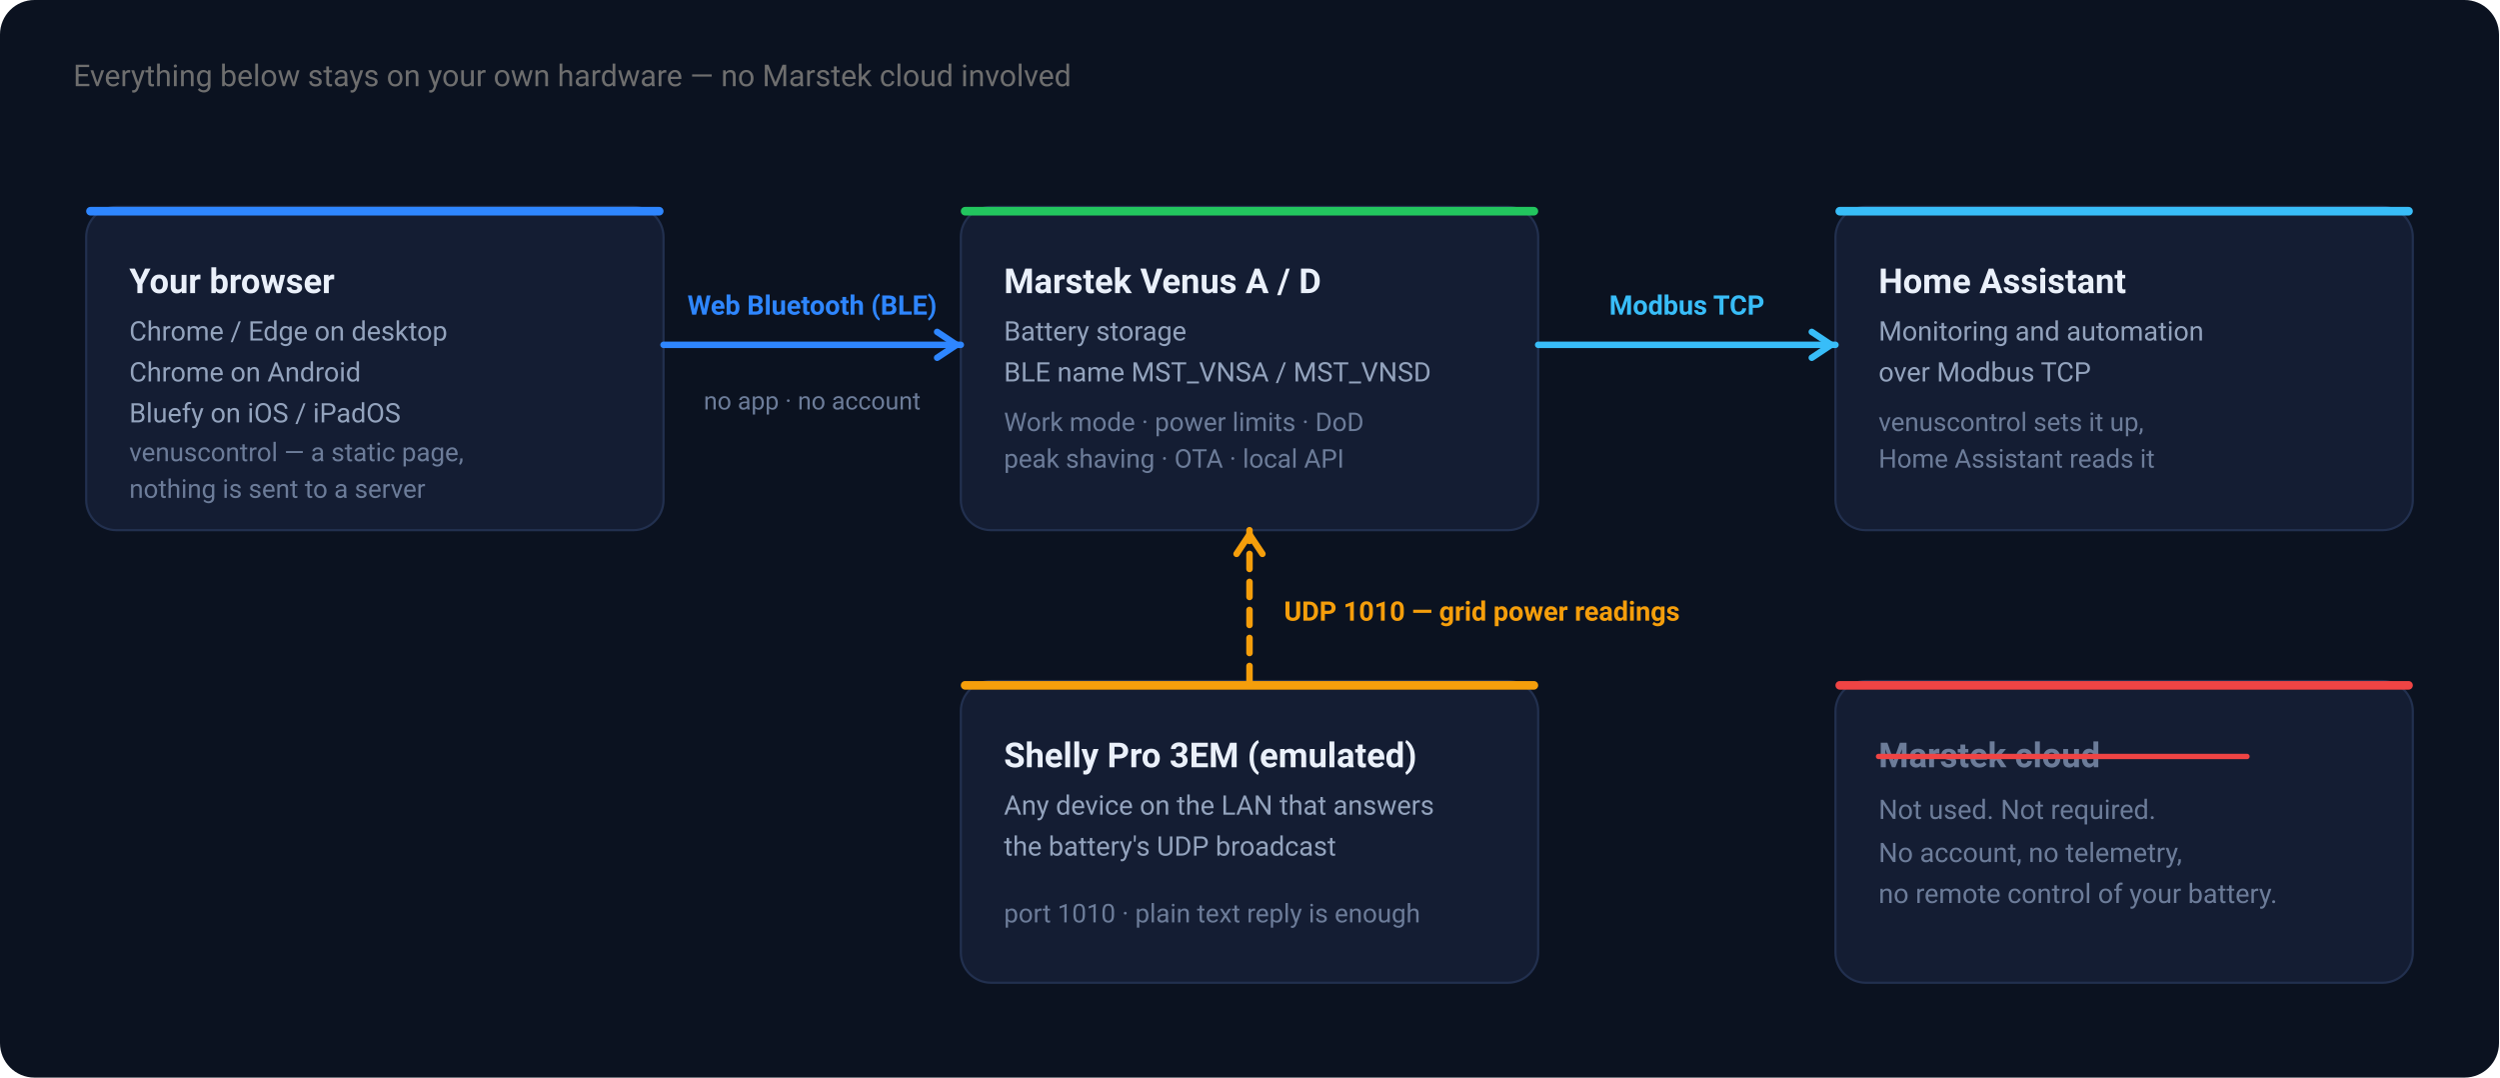
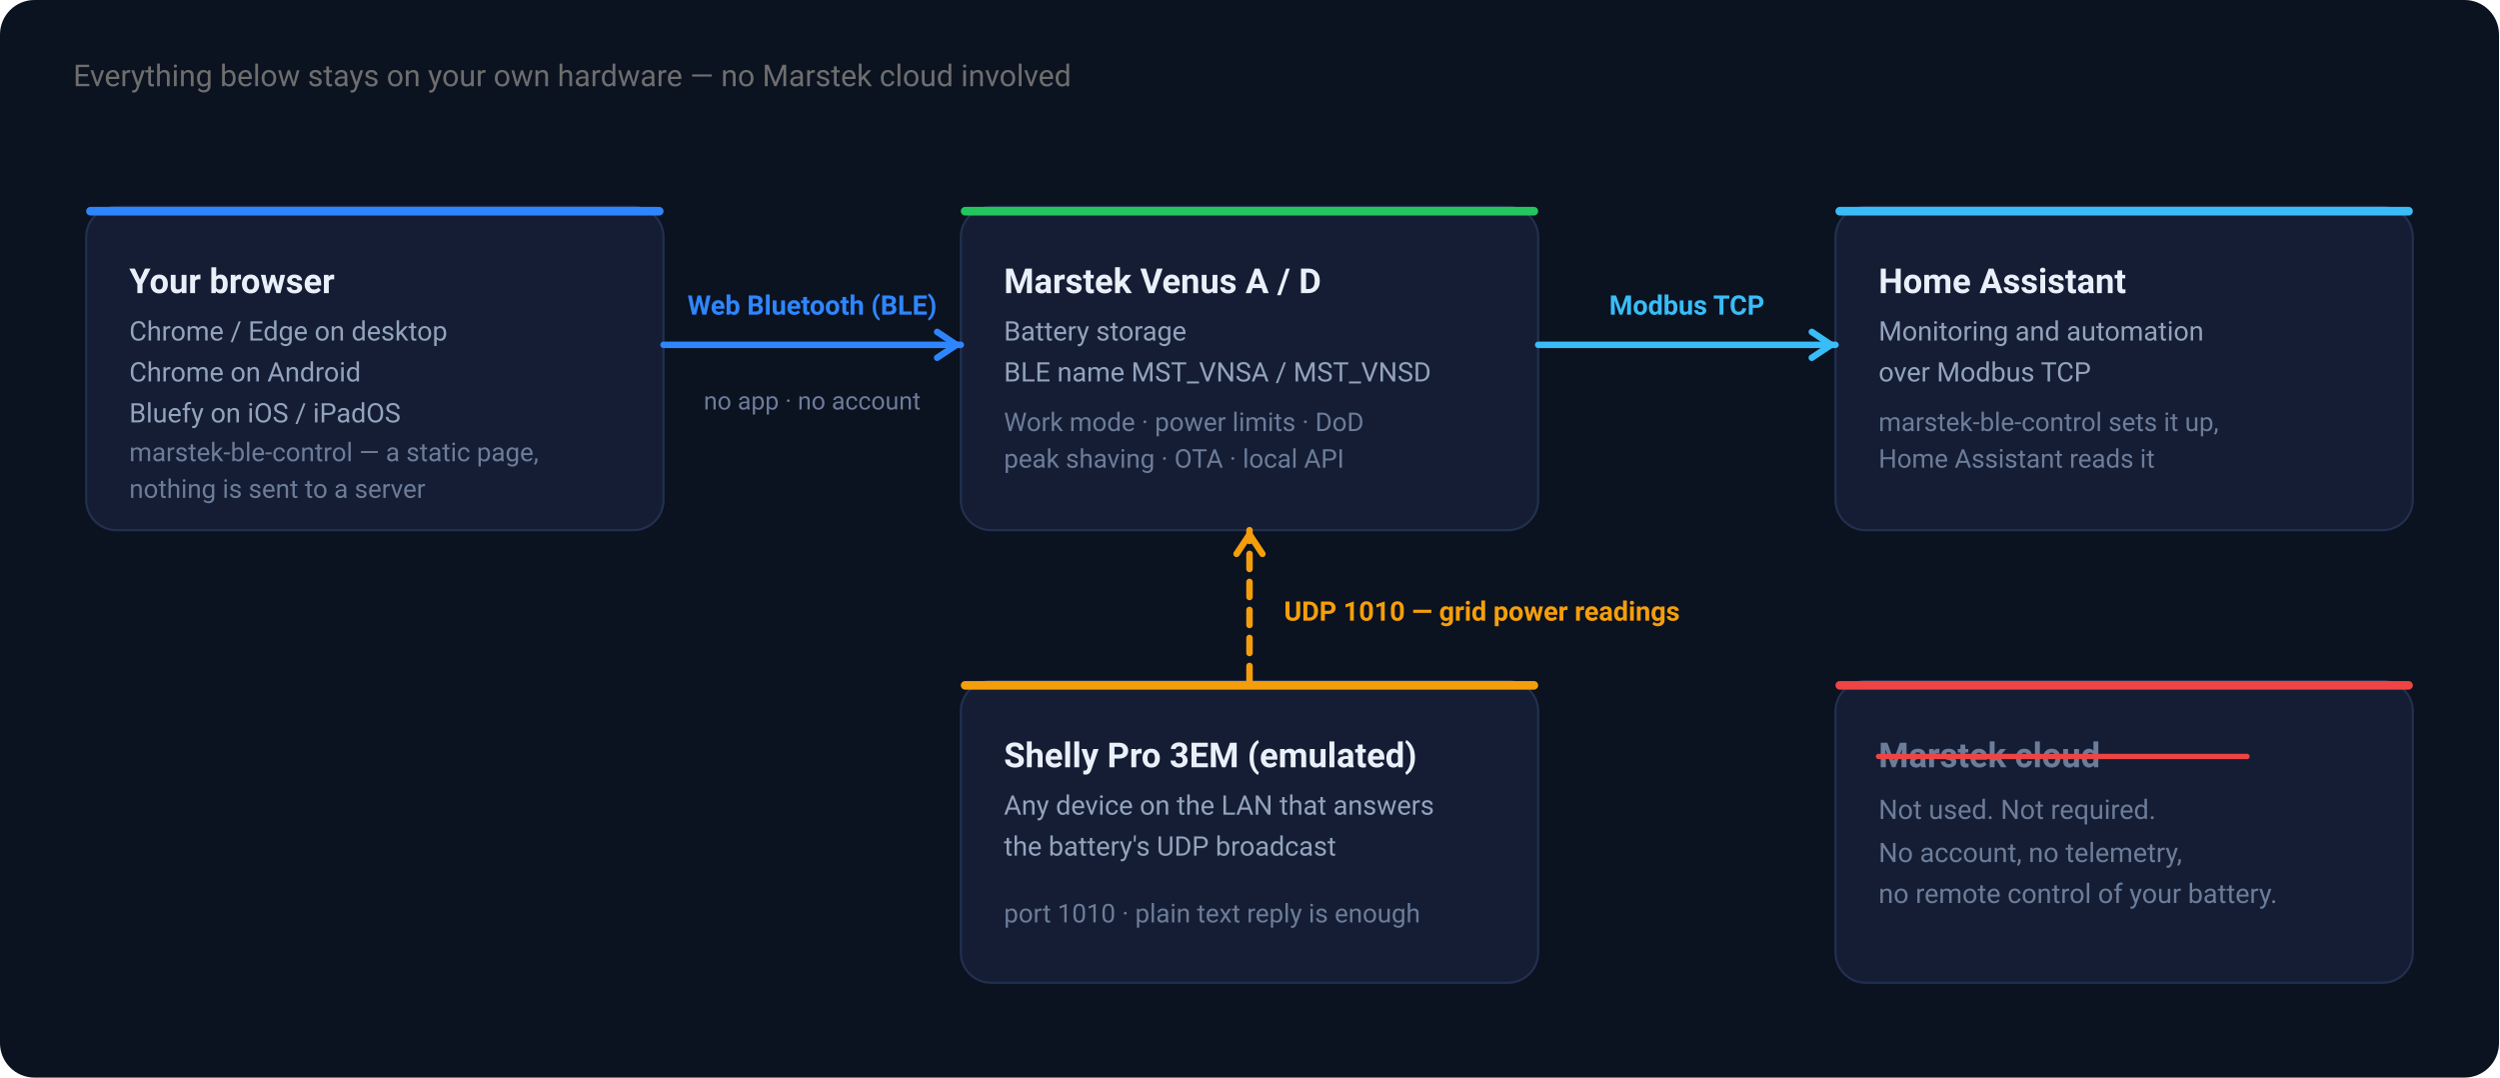
- <svg xmlns="http://www.w3.org/2000/svg" viewBox="0 0 1160 500" width="1160" height="500" role="img" aria-label="How venuscontrol talks to a Marstek Venus storage">
+ <svg xmlns="http://www.w3.org/2000/svg" viewBox="0 0 1160 500" width="1160" height="500" role="img" aria-label="How marstek-ble-control talks to a Marstek Venus storage">
  <rect width="1160" height="500" rx="16" fill="#0B1220" />
  <text x="34" y="40" font-family="-apple-system,BlinkMacSystemFont,'Segoe UI',Roboto,Helvetica,Arial,sans-serif" font-size="14" font-weight="400" fill="#6E6E6E">Everything below stays on your own hardware — no Marstek cloud involved</text>
  <rect x="40" y="96" width="268" height="150" rx="14" fill="#141D33" stroke="#22304F" stroke-width="1" />
  <rect x="40" y="96" width="268" height="4" rx="2" fill="#2E86FF" />
  <text x="60" y="136" font-family="-apple-system,BlinkMacSystemFont,'Segoe UI',Roboto,Helvetica,Arial,sans-serif" font-size="16" font-weight="600" fill="#EAF0FA">Your browser</text>
  <text x="60" y="158" font-family="-apple-system,BlinkMacSystemFont,'Segoe UI',Roboto,Helvetica,Arial,sans-serif" font-size="12.5" font-weight="400" fill="#93A3BD">Chrome / Edge on desktop</text>
  <text x="60" y="177" font-family="-apple-system,BlinkMacSystemFont,'Segoe UI',Roboto,Helvetica,Arial,sans-serif" font-size="12.5" font-weight="400" fill="#93A3BD">Chrome on Android</text>
  <text x="60" y="196" font-family="-apple-system,BlinkMacSystemFont,'Segoe UI',Roboto,Helvetica,Arial,sans-serif" font-size="12.5" font-weight="400" fill="#93A3BD">Bluefy on iOS / iPadOS</text>
-   <text x="60" y="214" font-family="-apple-system,BlinkMacSystemFont,'Segoe UI',Roboto,Helvetica,Arial,sans-serif" font-size="12" font-weight="400" fill="#6C7C99">venuscontrol — a static page,</text>
+   <text x="60" y="214" font-family="-apple-system,BlinkMacSystemFont,'Segoe UI',Roboto,Helvetica,Arial,sans-serif" font-size="12" font-weight="400" fill="#6C7C99">marstek-ble-control — a static page,</text>
  <text x="60" y="231" font-family="-apple-system,BlinkMacSystemFont,'Segoe UI',Roboto,Helvetica,Arial,sans-serif" font-size="12" font-weight="400" fill="#6C7C99">nothing is sent to a server</text>
  <rect x="446" y="96" width="268" height="150" rx="14" fill="#141D33" stroke="#22304F" stroke-width="1" />
  <rect x="446" y="96" width="268" height="4" rx="2" fill="#22C55E" />
  <text x="466" y="136" font-family="-apple-system,BlinkMacSystemFont,'Segoe UI',Roboto,Helvetica,Arial,sans-serif" font-size="16" font-weight="600" fill="#EAF0FA">Marstek Venus A / D</text>
  <text x="466" y="158" font-family="-apple-system,BlinkMacSystemFont,'Segoe UI',Roboto,Helvetica,Arial,sans-serif" font-size="12.5" font-weight="400" fill="#93A3BD">Battery storage</text>
  <text x="466" y="177" font-family="-apple-system,BlinkMacSystemFont,'Segoe UI',Roboto,Helvetica,Arial,sans-serif" font-size="12.5" font-weight="400" fill="#93A3BD">BLE name MST_VNSA / MST_VNSD</text>
  <text x="466" y="200" font-family="-apple-system,BlinkMacSystemFont,'Segoe UI',Roboto,Helvetica,Arial,sans-serif" font-size="12" font-weight="400" fill="#6C7C99">Work mode · power limits · DoD</text>
  <text x="466" y="217" font-family="-apple-system,BlinkMacSystemFont,'Segoe UI',Roboto,Helvetica,Arial,sans-serif" font-size="12" font-weight="400" fill="#6C7C99">peak shaving · OTA · local API</text>
  <path d="M308 160H446" stroke="#2E86FF" stroke-width="3" stroke-linecap="round" />
  <path d="M435 154l9 6-9 6" stroke="#2E86FF" stroke-width="3" fill="none" stroke-linecap="round" stroke-linejoin="round" />
  <text x="377.0" y="146" font-family="-apple-system,BlinkMacSystemFont,'Segoe UI',Roboto,Helvetica,Arial,sans-serif" font-size="12.5" font-weight="600" fill="#2E86FF" text-anchor="middle">Web Bluetooth (BLE)</text>
  <text x="377" y="190" font-family="-apple-system,BlinkMacSystemFont,'Segoe UI',Roboto,Helvetica,Arial,sans-serif" font-size="11.5" font-weight="400" fill="#6C7C99" text-anchor="middle">no app · no account</text>
  <rect x="446" y="316" width="268" height="140" rx="14" fill="#141D33" stroke="#22304F" stroke-width="1" />
  <rect x="446" y="316" width="268" height="4" rx="2" fill="#F59E0B" />
  <text x="466" y="356" font-family="-apple-system,BlinkMacSystemFont,'Segoe UI',Roboto,Helvetica,Arial,sans-serif" font-size="16" font-weight="600" fill="#EAF0FA">Shelly Pro 3EM (emulated)</text>
  <text x="466" y="378" font-family="-apple-system,BlinkMacSystemFont,'Segoe UI',Roboto,Helvetica,Arial,sans-serif" font-size="12.5" font-weight="400" fill="#93A3BD">Any device on the LAN that answers</text>
  <text x="466" y="397" font-family="-apple-system,BlinkMacSystemFont,'Segoe UI',Roboto,Helvetica,Arial,sans-serif" font-size="12.5" font-weight="400" fill="#93A3BD">the battery's UDP broadcast</text>
  <text x="466" y="428" font-family="-apple-system,BlinkMacSystemFont,'Segoe UI',Roboto,Helvetica,Arial,sans-serif" font-size="12" font-weight="400" fill="#6C7C99">port 1010 · plain text reply is enough</text>
  <path d="M580 316V246" stroke="#F59E0B" stroke-width="3" stroke-linecap="round" stroke-dasharray="7 6" />
  <path d="M574 257l6-9 6 9" stroke="#F59E0B" stroke-width="3" fill="none" stroke-linecap="round" stroke-linejoin="round" />
  <text x="596" y="288" font-family="-apple-system,BlinkMacSystemFont,'Segoe UI',Roboto,Helvetica,Arial,sans-serif" font-size="12.5" font-weight="600" fill="#F59E0B">UDP 1010 — grid power readings</text>
  <rect x="852" y="96" width="268" height="150" rx="14" fill="#141D33" stroke="#22304F" stroke-width="1" />
  <rect x="852" y="96" width="268" height="4" rx="2" fill="#38BDF8" />
  <text x="872" y="136" font-family="-apple-system,BlinkMacSystemFont,'Segoe UI',Roboto,Helvetica,Arial,sans-serif" font-size="16" font-weight="600" fill="#EAF0FA">Home Assistant</text>
  <text x="872" y="158" font-family="-apple-system,BlinkMacSystemFont,'Segoe UI',Roboto,Helvetica,Arial,sans-serif" font-size="12.5" font-weight="400" fill="#93A3BD">Monitoring and automation</text>
  <text x="872" y="177" font-family="-apple-system,BlinkMacSystemFont,'Segoe UI',Roboto,Helvetica,Arial,sans-serif" font-size="12.5" font-weight="400" fill="#93A3BD">over Modbus TCP</text>
-   <text x="872" y="200" font-family="-apple-system,BlinkMacSystemFont,'Segoe UI',Roboto,Helvetica,Arial,sans-serif" font-size="12" font-weight="400" fill="#6C7C99">venuscontrol sets it up,</text>
+   <text x="872" y="200" font-family="-apple-system,BlinkMacSystemFont,'Segoe UI',Roboto,Helvetica,Arial,sans-serif" font-size="12" font-weight="400" fill="#6C7C99">marstek-ble-control sets it up,</text>
  <text x="872" y="217" font-family="-apple-system,BlinkMacSystemFont,'Segoe UI',Roboto,Helvetica,Arial,sans-serif" font-size="12" font-weight="400" fill="#6C7C99">Home Assistant reads it</text>
  <path d="M714 160H852" stroke="#38BDF8" stroke-width="3" stroke-linecap="round" />
  <path d="M841 154l9 6-9 6" stroke="#38BDF8" stroke-width="3" fill="none" stroke-linecap="round" stroke-linejoin="round" />
  <text x="783.0" y="146" font-family="-apple-system,BlinkMacSystemFont,'Segoe UI',Roboto,Helvetica,Arial,sans-serif" font-size="12.5" font-weight="600" fill="#38BDF8" text-anchor="middle">Modbus TCP</text>
  <rect x="852" y="316" width="268" height="140" rx="14" fill="#141D33" stroke="#22304F" stroke-width="1" />
  <rect x="852" y="316" width="268" height="4" rx="2" fill="#EF4444" />
  <text x="872" y="356" font-family="-apple-system,BlinkMacSystemFont,'Segoe UI',Roboto,Helvetica,Arial,sans-serif" font-size="16" font-weight="600" fill="#6C7C99">Marstek cloud</text>
  <text x="872" y="380" font-family="-apple-system,BlinkMacSystemFont,'Segoe UI',Roboto,Helvetica,Arial,sans-serif" font-size="12.5" font-weight="400" fill="#6C7C99">Not used. Not required.</text>
  <text x="872" y="400" font-family="-apple-system,BlinkMacSystemFont,'Segoe UI',Roboto,Helvetica,Arial,sans-serif" font-size="12.5" font-weight="400" fill="#6C7C99">No account, no telemetry,</text>
  <text x="872" y="419" font-family="-apple-system,BlinkMacSystemFont,'Segoe UI',Roboto,Helvetica,Arial,sans-serif" font-size="12.5" font-weight="400" fill="#6C7C99">no remote control of your battery.</text>
  <path d="M872 351L1043 351" stroke="#EF4444" stroke-width="2.5" stroke-linecap="round" />
</svg>
